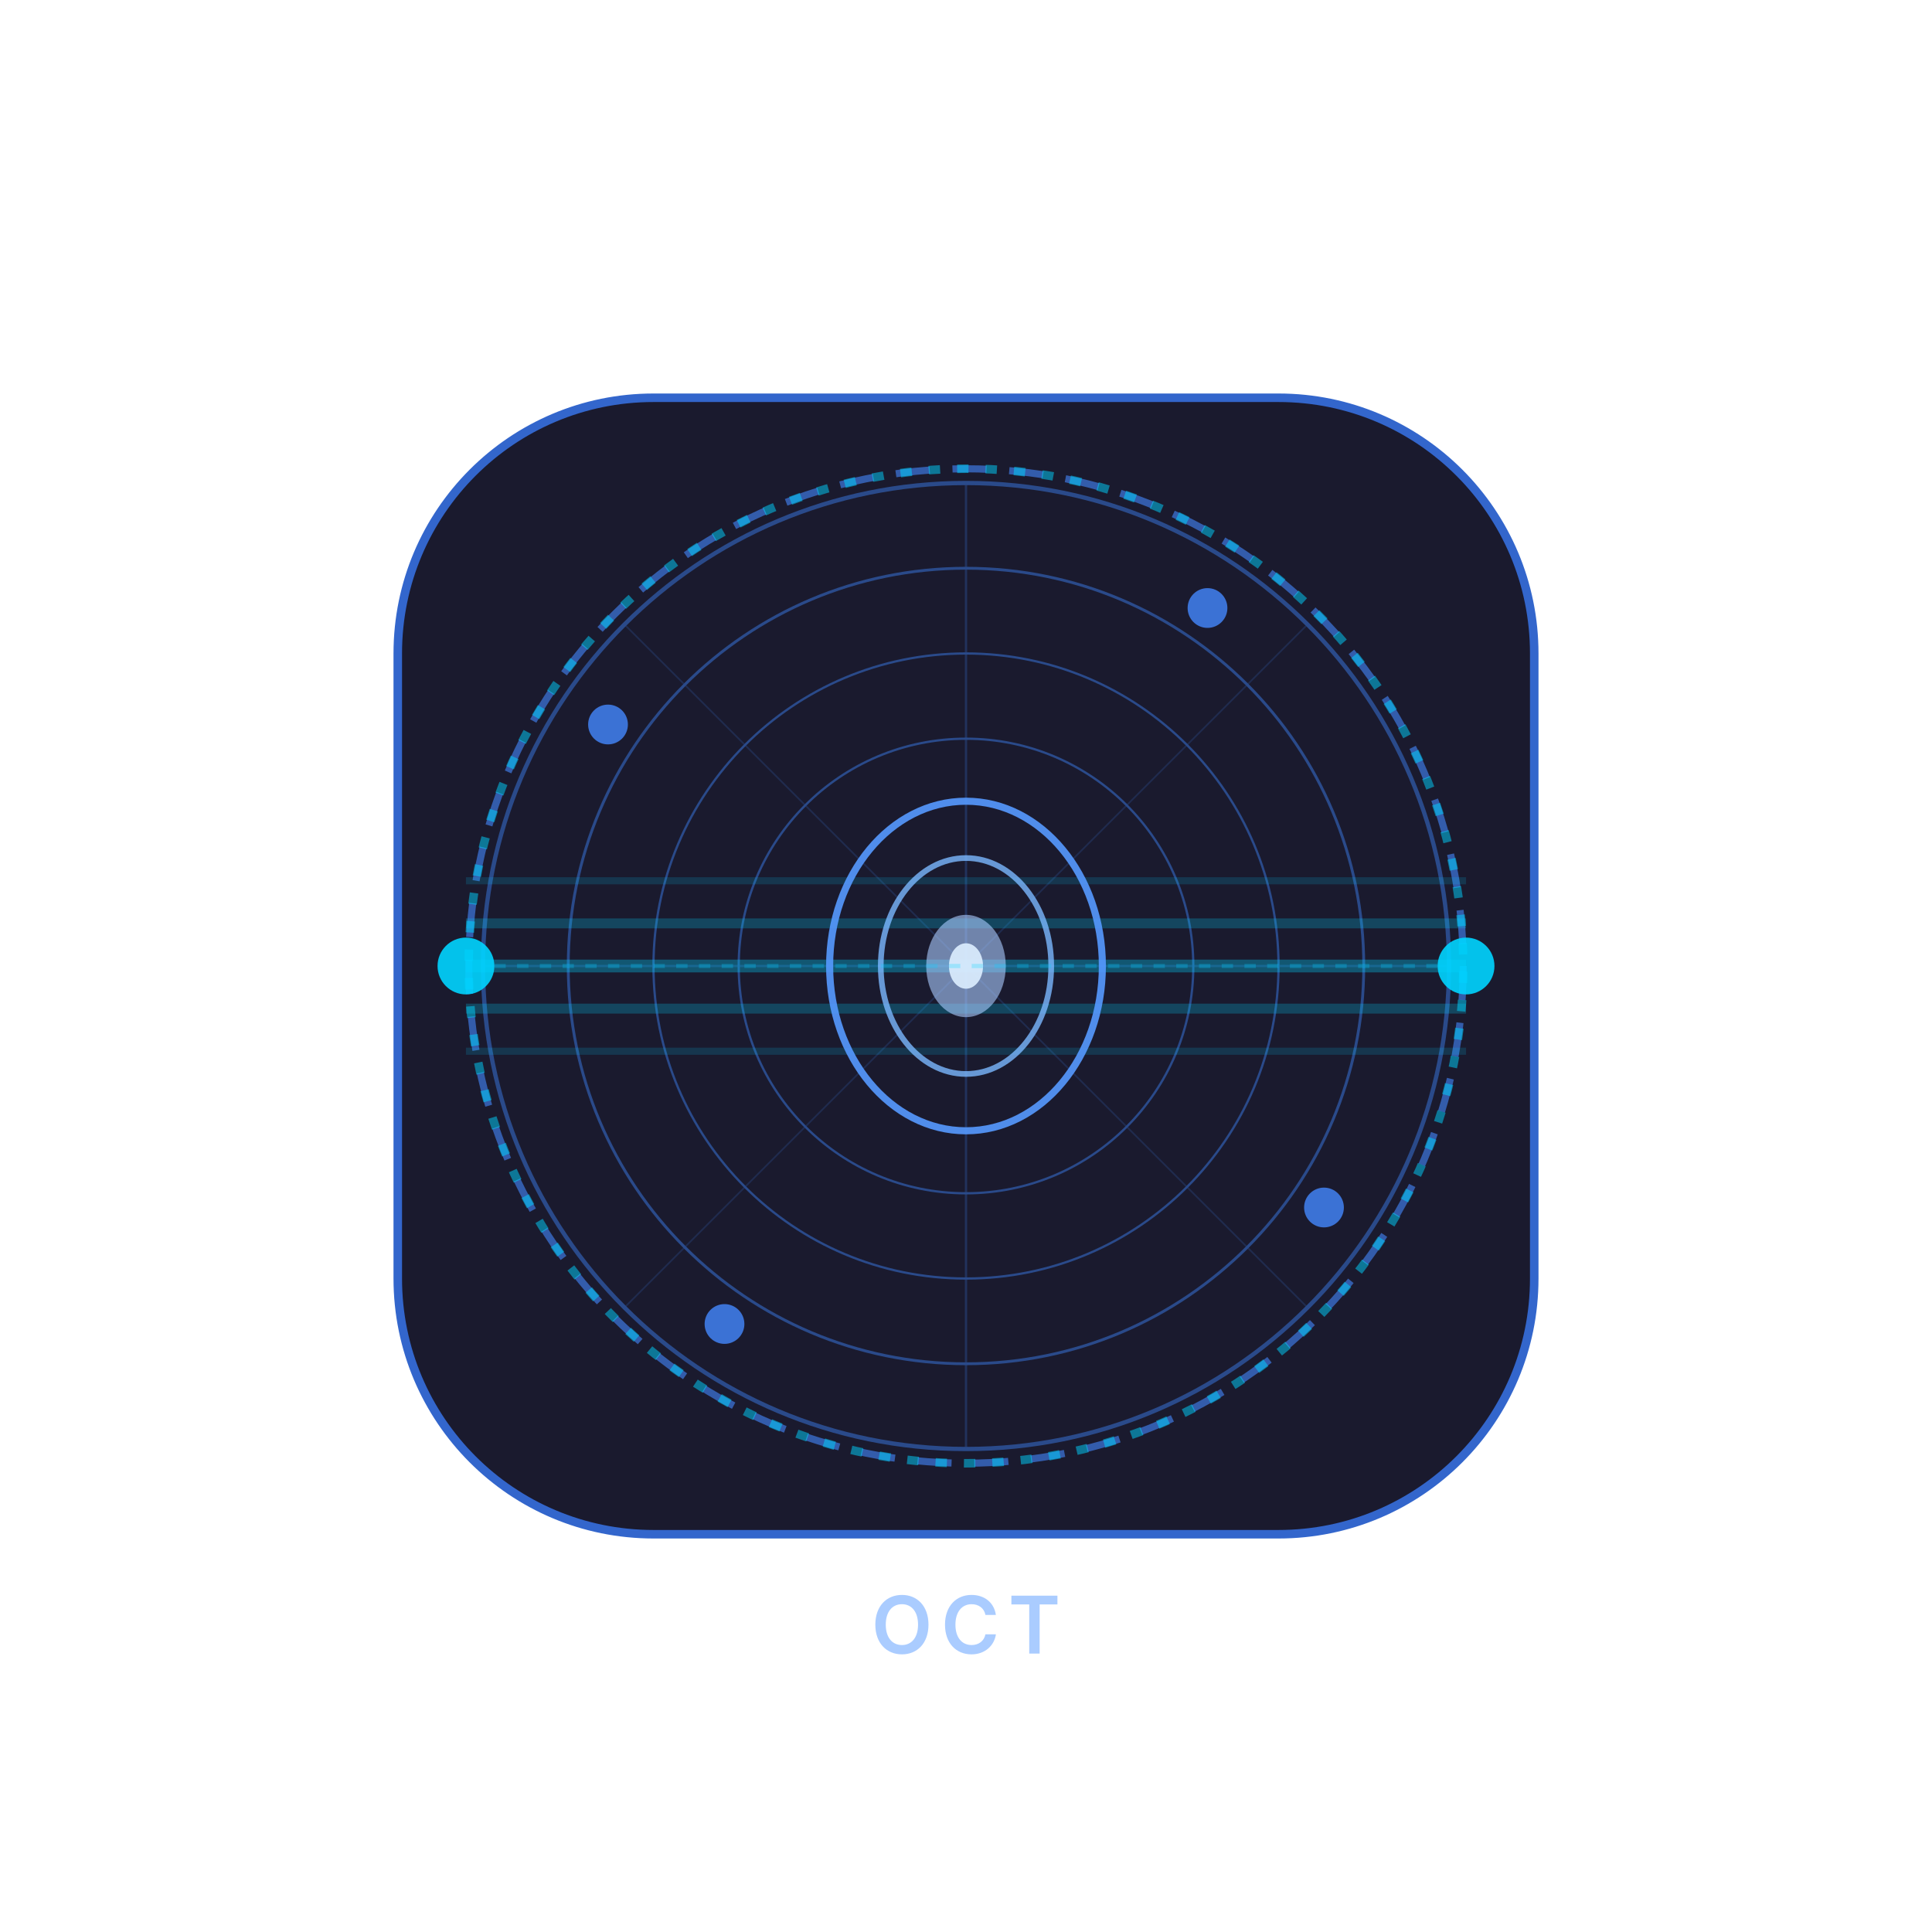
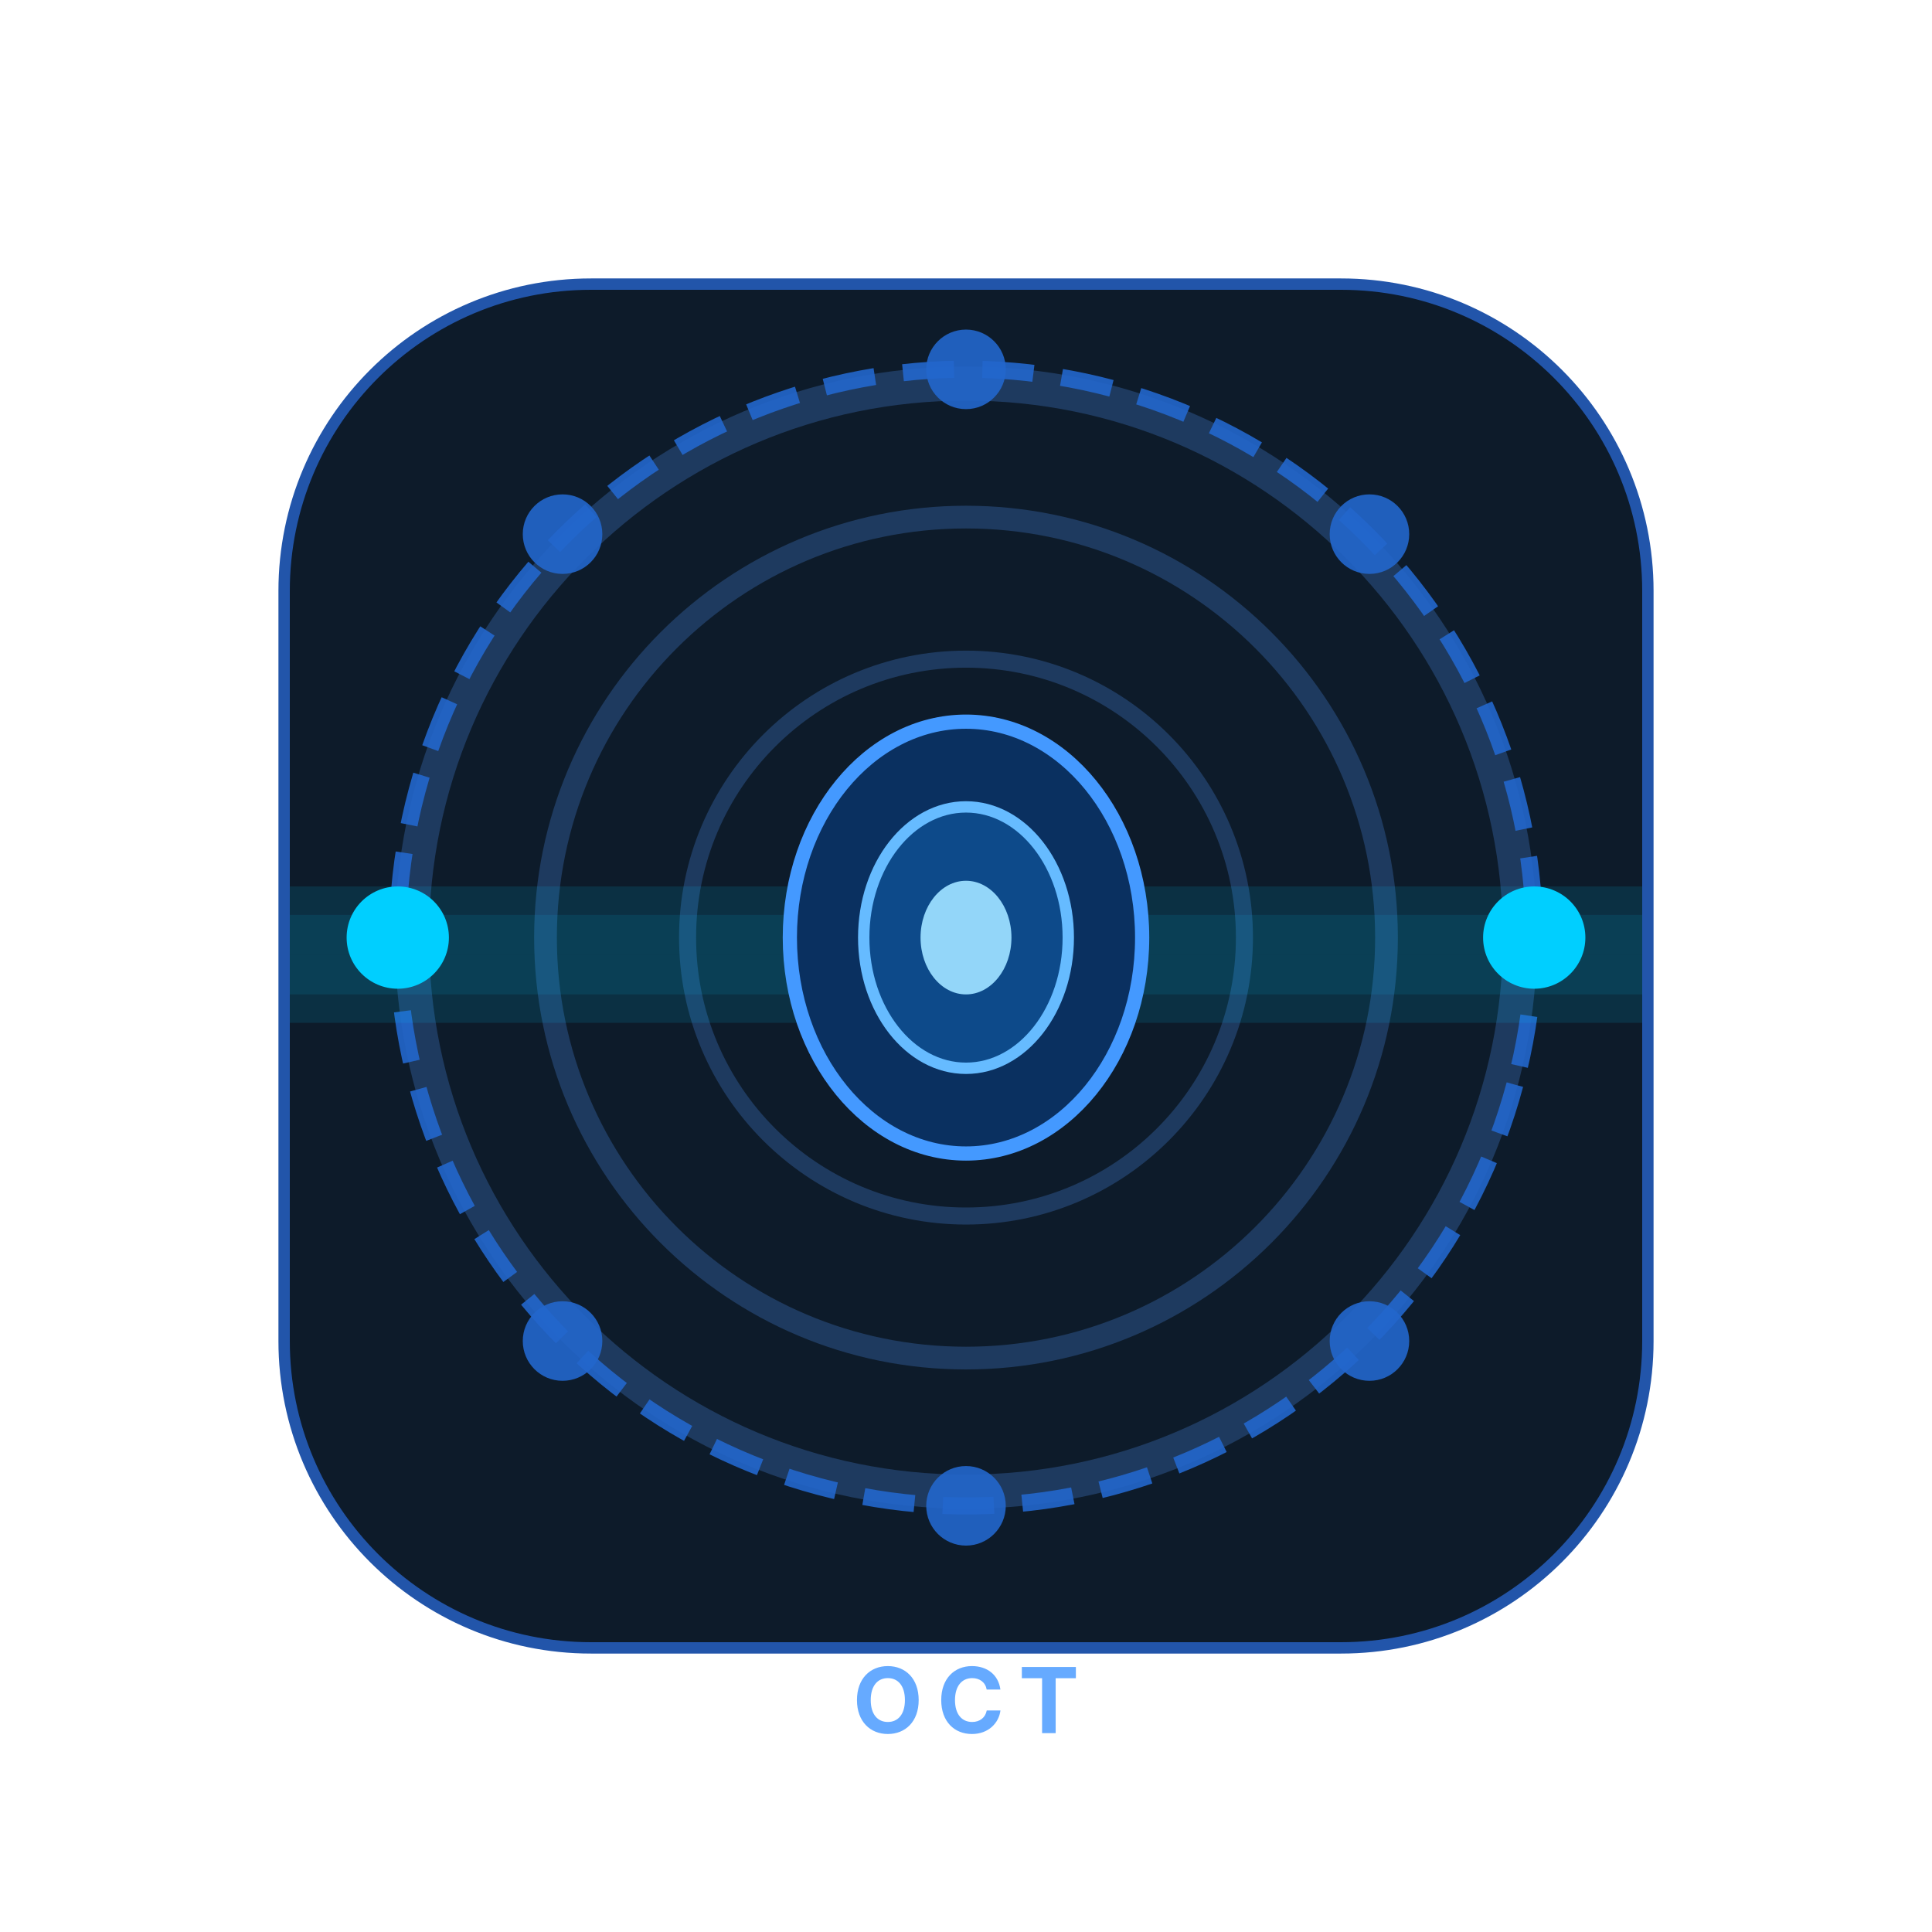
<svg xmlns="http://www.w3.org/2000/svg" width="100%" viewBox="0 0 680 680" role="img">
+   <rect x="100" y="100" width="480" height="480" rx="108" fill="#0d1b2a" style="fill:rgb(13, 27, 42);stroke:none;color:rgb(0, 0, 0);stroke-width:1px;stroke-linecap:butt;stroke-linejoin:miter;opacity:1;font-family:&quot;Anthropic Sans&quot;, -apple-system, &quot;system-ui&quot;, &quot;Segoe UI&quot;, sans-serif;font-size:16px;font-weight:400;text-anchor:start;dominant-baseline:auto" />
+   <g clip-path="url(#iconClip2)" style="fill:rgb(0, 0, 0);stroke:none;color:rgb(0, 0, 0);stroke-width:1px;stroke-linecap:butt;stroke-linejoin:miter;opacity:1;font-family:&quot;Anthropic Sans&quot;, -apple-system, &quot;system-ui&quot;, &quot;Segoe UI&quot;, sans-serif;font-size:16px;font-weight:400;text-anchor:start;dominant-baseline:auto">
+     <circle cx="340" cy="330" r="195" fill="none" stroke="#1e3a5f" stroke-width="12" style="fill:none;stroke:rgb(30, 58, 95);color:rgb(0, 0, 0);stroke-width:12px;stroke-linecap:butt;stroke-linejoin:miter;opacity:1;font-family:&quot;Anthropic Sans&quot;, -apple-system, &quot;system-ui&quot;, &quot;Segoe UI&quot;, sans-serif;font-size:16px;font-weight:400;text-anchor:start;dominant-baseline:auto" />
+     <circle cx="340" cy="330" r="148" fill="none" stroke="#1e3a5f" stroke-width="8" style="fill:none;stroke:rgb(30, 58, 95);color:rgb(0, 0, 0);stroke-width:8px;stroke-linecap:butt;stroke-linejoin:miter;opacity:1;font-family:&quot;Anthropic Sans&quot;, -apple-system, &quot;system-ui&quot;, &quot;Segoe UI&quot;, sans-serif;font-size:16px;font-weight:400;text-anchor:start;dominant-baseline:auto" />
+     <circle cx="340" cy="330" r="98" fill="none" stroke="#1e3a5f" stroke-width="6" style="fill:none;stroke:rgb(30, 58, 95);color:rgb(0, 0, 0);stroke-width:6px;stroke-linecap:butt;stroke-linejoin:miter;opacity:1;font-family:&quot;Anthropic Sans&quot;, -apple-system, &quot;system-ui&quot;, &quot;Segoe UI&quot;, sans-serif;font-size:16px;font-weight:400;text-anchor:start;dominant-baseline:auto" />
+     <circle cx="340" cy="330" r="200" fill="none" stroke="#2266cc" stroke-width="6" stroke-dasharray="18 10" opacity="0.9" transform="rotate(15 340 330)" style="fill:none;stroke:rgb(34, 102, 204);color:rgb(0, 0, 0);stroke-width:6px;stroke-dasharray:18px, 10px;stroke-linecap:butt;stroke-linejoin:miter;opacity:0.9;font-family:&quot;Anthropic Sans&quot;, -apple-system, &quot;system-ui&quot;, &quot;Segoe UI&quot;, sans-serif;font-size:16px;font-weight:400;text-anchor:start;dominant-baseline:auto" />
+     <rect x="100" y="312" width="480" height="10" fill="#00cfff" opacity="0.12" style="fill:rgb(0, 207, 255);stroke:none;color:rgb(0, 0, 0);stroke-width:1px;stroke-linecap:butt;stroke-linejoin:miter;opacity:0.12;font-family:&quot;Anthropic Sans&quot;, -apple-system, &quot;system-ui&quot;, &quot;Segoe UI&quot;, sans-serif;font-size:16px;font-weight:400;text-anchor:start;dominant-baseline:auto" />
+     <rect x="100" y="322" width="480" height="14" fill="#00cfff" opacity="0.20" style="fill:rgb(0, 207, 255);stroke:none;color:rgb(0, 0, 0);stroke-width:1px;stroke-linecap:butt;stroke-linejoin:miter;opacity:0.2;font-family:&quot;Anthropic Sans&quot;, -apple-system, &quot;system-ui&quot;, &quot;Segoe UI&quot;, sans-serif;font-size:16px;font-weight:400;text-anchor:start;dominant-baseline:auto" />
+     <rect x="100" y="336" width="480" height="14" fill="#00cfff" opacity="0.20" style="fill:rgb(0, 207, 255);stroke:none;color:rgb(0, 0, 0);stroke-width:1px;stroke-linecap:butt;stroke-linejoin:miter;opacity:0.2;font-family:&quot;Anthropic Sans&quot;, -apple-system, &quot;system-ui&quot;, &quot;Segoe UI&quot;, sans-serif;font-size:16px;font-weight:400;text-anchor:start;dominant-baseline:auto" />
+     <rect x="100" y="350" width="480" height="10" fill="#00cfff" opacity="0.12" style="fill:rgb(0, 207, 255);stroke:none;color:rgb(0, 0, 0);stroke-width:1px;stroke-linecap:butt;stroke-linejoin:miter;opacity:0.12;font-family:&quot;Anthropic Sans&quot;, -apple-system, &quot;system-ui&quot;, &quot;Segoe UI&quot;, sans-serif;font-size:16px;font-weight:400;text-anchor:start;dominant-baseline:auto" />
+     <ellipse cx="340" cy="330" rx="62" ry="76" fill="#0a3060" stroke="#4499ff" stroke-width="5" style="fill:rgb(10, 48, 96);stroke:rgb(68, 153, 255);color:rgb(0, 0, 0);stroke-width:5px;stroke-linecap:butt;stroke-linejoin:miter;opacity:1;font-family:&quot;Anthropic Sans&quot;, -apple-system, &quot;system-ui&quot;, &quot;Segoe UI&quot;, sans-serif;font-size:16px;font-weight:400;text-anchor:start;dominant-baseline:auto" />
+     <ellipse cx="340" cy="330" rx="36" ry="46" fill="#0d4a8a" stroke="#66bbff" stroke-width="4" style="fill:rgb(13, 74, 138);stroke:rgb(102, 187, 255);color:rgb(0, 0, 0);stroke-width:4px;stroke-linecap:butt;stroke-linejoin:miter;opacity:1;font-family:&quot;Anthropic Sans&quot;, -apple-system, &quot;system-ui&quot;, &quot;Segoe UI&quot;, sans-serif;font-size:16px;font-weight:400;text-anchor:start;dominant-baseline:auto" />
+     <ellipse cx="340" cy="330" rx="16" ry="20" fill="#99ddff" opacity="0.95" style="fill:rgb(153, 221, 255);stroke:none;color:rgb(0, 0, 0);stroke-width:1px;stroke-linecap:butt;stroke-linejoin:miter;opacity:0.95;font-family:&quot;Anthropic Sans&quot;, -apple-system, &quot;system-ui&quot;, &quot;Segoe UI&quot;, sans-serif;font-size:16px;font-weight:400;text-anchor:start;dominant-baseline:auto" />
+     <circle cx="540" cy="330" r="18" fill="#00cfff" style="fill:rgb(0, 207, 255);stroke:none;color:rgb(0, 0, 0);stroke-width:1px;stroke-linecap:butt;stroke-linejoin:miter;opacity:1;font-family:&quot;Anthropic Sans&quot;, -apple-system, &quot;system-ui&quot;, &quot;Segoe UI&quot;, sans-serif;font-size:16px;font-weight:400;text-anchor:start;dominant-baseline:auto" />
+     <circle cx="140" cy="330" r="18" fill="#00cfff" style="fill:rgb(0, 207, 255);stroke:none;color:rgb(0, 0, 0);stroke-width:1px;stroke-linecap:butt;stroke-linejoin:miter;opacity:1;font-family:&quot;Anthropic Sans&quot;, -apple-system, &quot;system-ui&quot;, &quot;Segoe UI&quot;, sans-serif;font-size:16px;font-weight:400;text-anchor:start;dominant-baseline:auto" />
+     <circle cx="340" cy="130" r="14" fill="#2266cc" opacity="0.9" style="fill:rgb(34, 102, 204);stroke:none;color:rgb(0, 0, 0);stroke-width:1px;stroke-linecap:butt;stroke-linejoin:miter;opacity:0.9;font-family:&quot;Anthropic Sans&quot;, -apple-system, &quot;system-ui&quot;, &quot;Segoe UI&quot;, sans-serif;font-size:16px;font-weight:400;text-anchor:start;dominant-baseline:auto" />
+     <circle cx="340" cy="530" r="14" fill="#2266cc" opacity="0.9" style="fill:rgb(34, 102, 204);stroke:none;color:rgb(0, 0, 0);stroke-width:1px;stroke-linecap:butt;stroke-linejoin:miter;opacity:0.9;font-family:&quot;Anthropic Sans&quot;, -apple-system, &quot;system-ui&quot;, &quot;Segoe UI&quot;, sans-serif;font-size:16px;font-weight:400;text-anchor:start;dominant-baseline:auto" />
+     <circle cx="198" cy="188" r="14" fill="#2266cc" opacity="0.9" style="fill:rgb(34, 102, 204);stroke:none;color:rgb(0, 0, 0);stroke-width:1px;stroke-linecap:butt;stroke-linejoin:miter;opacity:0.9;font-family:&quot;Anthropic Sans&quot;, -apple-system, &quot;system-ui&quot;, &quot;Segoe UI&quot;, sans-serif;font-size:16px;font-weight:400;text-anchor:start;dominant-baseline:auto" />
+     <circle cx="482" cy="188" r="14" fill="#2266cc" opacity="0.9" style="fill:rgb(34, 102, 204);stroke:none;color:rgb(0, 0, 0);stroke-width:1px;stroke-linecap:butt;stroke-linejoin:miter;opacity:0.9;font-family:&quot;Anthropic Sans&quot;, -apple-system, &quot;system-ui&quot;, &quot;Segoe UI&quot;, sans-serif;font-size:16px;font-weight:400;text-anchor:start;dominant-baseline:auto" />
+     <circle cx="198" cy="472" r="14" fill="#2266cc" opacity="0.9" style="fill:rgb(34, 102, 204);stroke:none;color:rgb(0, 0, 0);stroke-width:1px;stroke-linecap:butt;stroke-linejoin:miter;opacity:0.9;font-family:&quot;Anthropic Sans&quot;, -apple-system, &quot;system-ui&quot;, &quot;Segoe UI&quot;, sans-serif;font-size:16px;font-weight:400;text-anchor:start;dominant-baseline:auto" />
+     <circle cx="482" cy="472" r="14" fill="#2266cc" opacity="0.9" style="fill:rgb(34, 102, 204);stroke:none;color:rgb(0, 0, 0);stroke-width:1px;stroke-linecap:butt;stroke-linejoin:miter;opacity:0.9;font-family:&quot;Anthropic Sans&quot;, -apple-system, &quot;system-ui&quot;, &quot;Segoe UI&quot;, sans-serif;font-size:16px;font-weight:400;text-anchor:start;dominant-baseline:auto" />
+   </g>
  <defs>
-     <clipPath id="iconClip">
-       <rect x="140" y="140" width="400" height="400" rx="90" />
+     <clipPath id="iconClip2">
+       <rect x="100" y="100" width="480" height="480" rx="108" />
    </clipPath>
  </defs>
-   <rect x="140" y="140" width="400" height="400" rx="90" fill="#1a1a2e" style="fill:rgb(26, 26, 46);stroke:none;color:rgb(0, 0, 0);stroke-width:1px;stroke-linecap:butt;stroke-linejoin:miter;opacity:1;font-family:&quot;Anthropic Sans&quot;, -apple-system, &quot;system-ui&quot;, &quot;Segoe UI&quot;, sans-serif;font-size:16px;font-weight:400;text-anchor:start;dominant-baseline:auto" />
-   <g clip-path="url(#iconClip)" style="fill:rgb(0, 0, 0);stroke:none;color:rgb(0, 0, 0);stroke-width:1px;stroke-linecap:butt;stroke-linejoin:miter;opacity:1;font-family:&quot;Anthropic Sans&quot;, -apple-system, &quot;system-ui&quot;, &quot;Segoe UI&quot;, sans-serif;font-size:16px;font-weight:400;text-anchor:start;dominant-baseline:auto">
-     <circle cx="340" cy="340" r="170" fill="none" stroke="#2a4a8a" stroke-width="1.5" style="fill:none;stroke:rgb(42, 74, 138);color:rgb(0, 0, 0);stroke-width:1.5px;stroke-linecap:butt;stroke-linejoin:miter;opacity:1;font-family:&quot;Anthropic Sans&quot;, -apple-system, &quot;system-ui&quot;, &quot;Segoe UI&quot;, sans-serif;font-size:16px;font-weight:400;text-anchor:start;dominant-baseline:auto" />
-     <circle cx="340" cy="340" r="140" fill="none" stroke="#2a4a8a" stroke-width="1" style="fill:none;stroke:rgb(42, 74, 138);color:rgb(0, 0, 0);stroke-width:1px;stroke-linecap:butt;stroke-linejoin:miter;opacity:1;font-family:&quot;Anthropic Sans&quot;, -apple-system, &quot;system-ui&quot;, &quot;Segoe UI&quot;, sans-serif;font-size:16px;font-weight:400;text-anchor:start;dominant-baseline:auto" />
-     <circle cx="340" cy="340" r="110" fill="none" stroke="#2a4a8a" stroke-width="0.8" style="fill:none;stroke:rgb(42, 74, 138);color:rgb(0, 0, 0);stroke-width:0.8px;stroke-linecap:butt;stroke-linejoin:miter;opacity:1;font-family:&quot;Anthropic Sans&quot;, -apple-system, &quot;system-ui&quot;, &quot;Segoe UI&quot;, sans-serif;font-size:16px;font-weight:400;text-anchor:start;dominant-baseline:auto" />
-     <circle cx="340" cy="340" r="80" fill="none" stroke="#2a4a8a" stroke-width="0.8" style="fill:none;stroke:rgb(42, 74, 138);color:rgb(0, 0, 0);stroke-width:0.8px;stroke-linecap:butt;stroke-linejoin:miter;opacity:1;font-family:&quot;Anthropic Sans&quot;, -apple-system, &quot;system-ui&quot;, &quot;Segoe UI&quot;, sans-serif;font-size:16px;font-weight:400;text-anchor:start;dominant-baseline:auto" />
-     <circle cx="340" cy="340" r="175" fill="none" stroke="#4488ff" stroke-width="2.5" stroke-dasharray="12 8" opacity="0.6" style="fill:none;stroke:rgb(68, 136, 255);color:rgb(0, 0, 0);stroke-width:2.5px;stroke-dasharray:12px, 8px;stroke-linecap:butt;stroke-linejoin:miter;opacity:0.6;font-family:&quot;Anthropic Sans&quot;, -apple-system, &quot;system-ui&quot;, &quot;Segoe UI&quot;, sans-serif;font-size:16px;font-weight:400;text-anchor:start;dominant-baseline:auto" />
-     <line x1="340" y1="170" x2="340" y2="510" stroke="#2a4a8a" stroke-width="0.8" opacity="0.5" style="fill:rgb(0, 0, 0);stroke:rgb(42, 74, 138);color:rgb(0, 0, 0);stroke-width:0.8px;stroke-linecap:butt;stroke-linejoin:miter;opacity:0.5;font-family:&quot;Anthropic Sans&quot;, -apple-system, &quot;system-ui&quot;, &quot;Segoe UI&quot;, sans-serif;font-size:16px;font-weight:400;text-anchor:start;dominant-baseline:auto" />
-     <line x1="170" y1="340" x2="510" y2="340" stroke="#2a4a8a" stroke-width="0.8" opacity="0.5" style="fill:rgb(0, 0, 0);stroke:rgb(42, 74, 138);color:rgb(0, 0, 0);stroke-width:0.8px;stroke-linecap:butt;stroke-linejoin:miter;opacity:0.5;font-family:&quot;Anthropic Sans&quot;, -apple-system, &quot;system-ui&quot;, &quot;Segoe UI&quot;, sans-serif;font-size:16px;font-weight:400;text-anchor:start;dominant-baseline:auto" />
-     <line x1="220" y1="220" x2="460" y2="460" stroke="#2a4a8a" stroke-width="0.6" opacity="0.35" style="fill:rgb(0, 0, 0);stroke:rgb(42, 74, 138);color:rgb(0, 0, 0);stroke-width:0.6px;stroke-linecap:butt;stroke-linejoin:miter;opacity:0.35;font-family:&quot;Anthropic Sans&quot;, -apple-system, &quot;system-ui&quot;, &quot;Segoe UI&quot;, sans-serif;font-size:16px;font-weight:400;text-anchor:start;dominant-baseline:auto" />
-     <line x1="460" y1="220" x2="220" y2="460" stroke="#2a4a8a" stroke-width="0.6" opacity="0.35" style="fill:rgb(0, 0, 0);stroke:rgb(42, 74, 138);color:rgb(0, 0, 0);stroke-width:0.6px;stroke-linecap:butt;stroke-linejoin:miter;opacity:0.35;font-family:&quot;Anthropic Sans&quot;, -apple-system, &quot;system-ui&quot;, &quot;Segoe UI&quot;, sans-serif;font-size:16px;font-weight:400;text-anchor:start;dominant-baseline:auto" />
-     <g opacity="0.85" style="fill:rgb(0, 0, 0);stroke:none;color:rgb(0, 0, 0);stroke-width:1px;stroke-linecap:butt;stroke-linejoin:miter;opacity:0.85;font-family:&quot;Anthropic Sans&quot;, -apple-system, &quot;system-ui&quot;, &quot;Segoe UI&quot;, sans-serif;font-size:16px;font-weight:400;text-anchor:start;dominant-baseline:auto">
-       <line x1="164" y1="310" x2="516" y2="310" stroke="#00d4ff" stroke-width="2.5" opacity="0.18" style="fill:rgb(0, 0, 0);stroke:rgb(0, 212, 255);color:rgb(0, 0, 0);stroke-width:2.5px;stroke-linecap:butt;stroke-linejoin:miter;opacity:0.18;font-family:&quot;Anthropic Sans&quot;, -apple-system, &quot;system-ui&quot;, &quot;Segoe UI&quot;, sans-serif;font-size:16px;font-weight:400;text-anchor:start;dominant-baseline:auto" />
-       <line x1="164" y1="325" x2="516" y2="325" stroke="#00d4ff" stroke-width="3.5" opacity="0.28" style="fill:rgb(0, 0, 0);stroke:rgb(0, 212, 255);color:rgb(0, 0, 0);stroke-width:3.5px;stroke-linecap:butt;stroke-linejoin:miter;opacity:0.28;font-family:&quot;Anthropic Sans&quot;, -apple-system, &quot;system-ui&quot;, &quot;Segoe UI&quot;, sans-serif;font-size:16px;font-weight:400;text-anchor:start;dominant-baseline:auto" />
-       <line x1="164" y1="340" x2="516" y2="340" stroke="#00d4ff" stroke-width="4.5" opacity="0.38" style="fill:rgb(0, 0, 0);stroke:rgb(0, 212, 255);color:rgb(0, 0, 0);stroke-width:4.5px;stroke-linecap:butt;stroke-linejoin:miter;opacity:0.38;font-family:&quot;Anthropic Sans&quot;, -apple-system, &quot;system-ui&quot;, &quot;Segoe UI&quot;, sans-serif;font-size:16px;font-weight:400;text-anchor:start;dominant-baseline:auto" />
-       <line x1="164" y1="355" x2="516" y2="355" stroke="#00d4ff" stroke-width="3.5" opacity="0.28" style="fill:rgb(0, 0, 0);stroke:rgb(0, 212, 255);color:rgb(0, 0, 0);stroke-width:3.5px;stroke-linecap:butt;stroke-linejoin:miter;opacity:0.28;font-family:&quot;Anthropic Sans&quot;, -apple-system, &quot;system-ui&quot;, &quot;Segoe UI&quot;, sans-serif;font-size:16px;font-weight:400;text-anchor:start;dominant-baseline:auto" />
-       <line x1="164" y1="370" x2="516" y2="370" stroke="#00d4ff" stroke-width="2.5" opacity="0.18" style="fill:rgb(0, 0, 0);stroke:rgb(0, 212, 255);color:rgb(0, 0, 0);stroke-width:2.5px;stroke-linecap:butt;stroke-linejoin:miter;opacity:0.18;font-family:&quot;Anthropic Sans&quot;, -apple-system, &quot;system-ui&quot;, &quot;Segoe UI&quot;, sans-serif;font-size:16px;font-weight:400;text-anchor:start;dominant-baseline:auto" />
-     </g>
-     <ellipse cx="340" cy="340" rx="48" ry="58" fill="none" stroke="#5599ff" stroke-width="2.5" opacity="0.9" style="fill:none;stroke:rgb(85, 153, 255);color:rgb(0, 0, 0);stroke-width:2.5px;stroke-linecap:butt;stroke-linejoin:miter;opacity:0.9;font-family:&quot;Anthropic Sans&quot;, -apple-system, &quot;system-ui&quot;, &quot;Segoe UI&quot;, sans-serif;font-size:16px;font-weight:400;text-anchor:start;dominant-baseline:auto" />
-     <ellipse cx="340" cy="340" rx="30" ry="38" fill="none" stroke="#7ab8ff" stroke-width="2" opacity="0.8" style="fill:none;stroke:rgb(122, 184, 255);color:rgb(0, 0, 0);stroke-width:2px;stroke-linecap:butt;stroke-linejoin:miter;opacity:0.8;font-family:&quot;Anthropic Sans&quot;, -apple-system, &quot;system-ui&quot;, &quot;Segoe UI&quot;, sans-serif;font-size:16px;font-weight:400;text-anchor:start;dominant-baseline:auto" />
-     <ellipse cx="340" cy="340" rx="14" ry="18" fill="#aaccff" opacity="0.6" style="fill:rgb(170, 204, 255);stroke:none;color:rgb(0, 0, 0);stroke-width:1px;stroke-linecap:butt;stroke-linejoin:miter;opacity:0.6;font-family:&quot;Anthropic Sans&quot;, -apple-system, &quot;system-ui&quot;, &quot;Segoe UI&quot;, sans-serif;font-size:16px;font-weight:400;text-anchor:start;dominant-baseline:auto" />
-     <ellipse cx="340" cy="340" rx="6" ry="8" fill="#ddeeff" opacity="0.9" style="fill:rgb(221, 238, 255);stroke:none;color:rgb(0, 0, 0);stroke-width:1px;stroke-linecap:butt;stroke-linejoin:miter;opacity:0.9;font-family:&quot;Anthropic Sans&quot;, -apple-system, &quot;system-ui&quot;, &quot;Segoe UI&quot;, sans-serif;font-size:16px;font-weight:400;text-anchor:start;dominant-baseline:auto" />
-     <circle cx="340" cy="340" r="175" fill="none" stroke="#00d4ff" stroke-width="3" stroke-dasharray="4 6" opacity="0.5" transform="rotate(30 340 340)" style="fill:none;stroke:rgb(0, 212, 255);color:rgb(0, 0, 0);stroke-width:3px;stroke-dasharray:4px, 6px;stroke-linecap:butt;stroke-linejoin:miter;opacity:0.5;font-family:&quot;Anthropic Sans&quot;, -apple-system, &quot;system-ui&quot;, &quot;Segoe UI&quot;, sans-serif;font-size:16px;font-weight:400;text-anchor:start;dominant-baseline:auto" />
-     <circle cx="516" cy="340" r="10" fill="#00d4ff" opacity="0.9" style="fill:rgb(0, 212, 255);stroke:none;color:rgb(0, 0, 0);stroke-width:1px;stroke-linecap:butt;stroke-linejoin:miter;opacity:0.9;font-family:&quot;Anthropic Sans&quot;, -apple-system, &quot;system-ui&quot;, &quot;Segoe UI&quot;, sans-serif;font-size:16px;font-weight:400;text-anchor:start;dominant-baseline:auto" />
-     <circle cx="164" cy="340" r="10" fill="#00d4ff" opacity="0.9" style="fill:rgb(0, 212, 255);stroke:none;color:rgb(0, 0, 0);stroke-width:1px;stroke-linecap:butt;stroke-linejoin:miter;opacity:0.9;font-family:&quot;Anthropic Sans&quot;, -apple-system, &quot;system-ui&quot;, &quot;Segoe UI&quot;, sans-serif;font-size:16px;font-weight:400;text-anchor:start;dominant-baseline:auto" />
-     <line x1="506" y1="340" x2="174" y2="340" stroke="#00d4ff" stroke-width="1.5" opacity="0.25" stroke-dasharray="4 4" style="fill:rgb(0, 0, 0);stroke:rgb(0, 212, 255);color:rgb(0, 0, 0);stroke-width:1.5px;stroke-dasharray:4px, 4px;stroke-linecap:butt;stroke-linejoin:miter;opacity:0.25;font-family:&quot;Anthropic Sans&quot;, -apple-system, &quot;system-ui&quot;, &quot;Segoe UI&quot;, sans-serif;font-size:16px;font-weight:400;text-anchor:start;dominant-baseline:auto" />
-     <circle cx="425" cy="214" r="7" fill="#4488ff" opacity="0.8" style="fill:rgb(68, 136, 255);stroke:none;color:rgb(0, 0, 0);stroke-width:1px;stroke-linecap:butt;stroke-linejoin:miter;opacity:0.8;font-family:&quot;Anthropic Sans&quot;, -apple-system, &quot;system-ui&quot;, &quot;Segoe UI&quot;, sans-serif;font-size:16px;font-weight:400;text-anchor:start;dominant-baseline:auto" />
-     <circle cx="255" cy="466" r="7" fill="#4488ff" opacity="0.8" style="fill:rgb(68, 136, 255);stroke:none;color:rgb(0, 0, 0);stroke-width:1px;stroke-linecap:butt;stroke-linejoin:miter;opacity:0.8;font-family:&quot;Anthropic Sans&quot;, -apple-system, &quot;system-ui&quot;, &quot;Segoe UI&quot;, sans-serif;font-size:16px;font-weight:400;text-anchor:start;dominant-baseline:auto" />
-     <circle cx="466" cy="425" r="7" fill="#4488ff" opacity="0.8" style="fill:rgb(68, 136, 255);stroke:none;color:rgb(0, 0, 0);stroke-width:1px;stroke-linecap:butt;stroke-linejoin:miter;opacity:0.8;font-family:&quot;Anthropic Sans&quot;, -apple-system, &quot;system-ui&quot;, &quot;Segoe UI&quot;, sans-serif;font-size:16px;font-weight:400;text-anchor:start;dominant-baseline:auto" />
-     <circle cx="214" cy="255" r="7" fill="#4488ff" opacity="0.8" style="fill:rgb(68, 136, 255);stroke:none;color:rgb(0, 0, 0);stroke-width:1px;stroke-linecap:butt;stroke-linejoin:miter;opacity:0.8;font-family:&quot;Anthropic Sans&quot;, -apple-system, &quot;system-ui&quot;, &quot;Segoe UI&quot;, sans-serif;font-size:16px;font-weight:400;text-anchor:start;dominant-baseline:auto" />
-   </g>
-   <rect x="140" y="140" width="400" height="400" rx="90" fill="none" stroke="#3366cc" stroke-width="3" style="fill:none;stroke:rgb(51, 102, 204);color:rgb(0, 0, 0);stroke-width:3px;stroke-linecap:butt;stroke-linejoin:miter;opacity:1;font-family:&quot;Anthropic Sans&quot;, -apple-system, &quot;system-ui&quot;, &quot;Segoe UI&quot;, sans-serif;font-size:16px;font-weight:400;text-anchor:start;dominant-baseline:auto" />
-   <text x="340" y="582" text-anchor="middle" font-family="system-ui, -apple-system, sans-serif" font-size="28" font-weight="600" fill="#aaccff" letter-spacing="3" style="fill:rgb(170, 204, 255);stroke:none;color:rgb(0, 0, 0);stroke-width:1px;stroke-linecap:butt;stroke-linejoin:miter;opacity:1;font-family:system-ui, -apple-system, sans-serif;font-size:28px;font-weight:600;text-anchor:middle;dominant-baseline:auto">OCT</text>
+   <rect x="100" y="100" width="480" height="480" rx="108" fill="none" stroke="#2255aa" stroke-width="4" style="fill:none;stroke:rgb(34, 85, 170);color:rgb(0, 0, 0);stroke-width:4px;stroke-linecap:butt;stroke-linejoin:miter;opacity:1;font-family:&quot;Anthropic Sans&quot;, -apple-system, &quot;system-ui&quot;, &quot;Segoe UI&quot;, sans-serif;font-size:16px;font-weight:400;text-anchor:start;dominant-baseline:auto" />
+   <text x="340" y="610" text-anchor="middle" font-family="system-ui, -apple-system, sans-serif" font-size="32" font-weight="700" fill="#66aaff" letter-spacing="5" style="fill:rgb(102, 170, 255);stroke:none;color:rgb(0, 0, 0);stroke-width:1px;stroke-linecap:butt;stroke-linejoin:miter;opacity:1;font-family:system-ui, -apple-system, sans-serif;font-size:32px;font-weight:700;text-anchor:middle;dominant-baseline:auto">OCT</text>
</svg>
